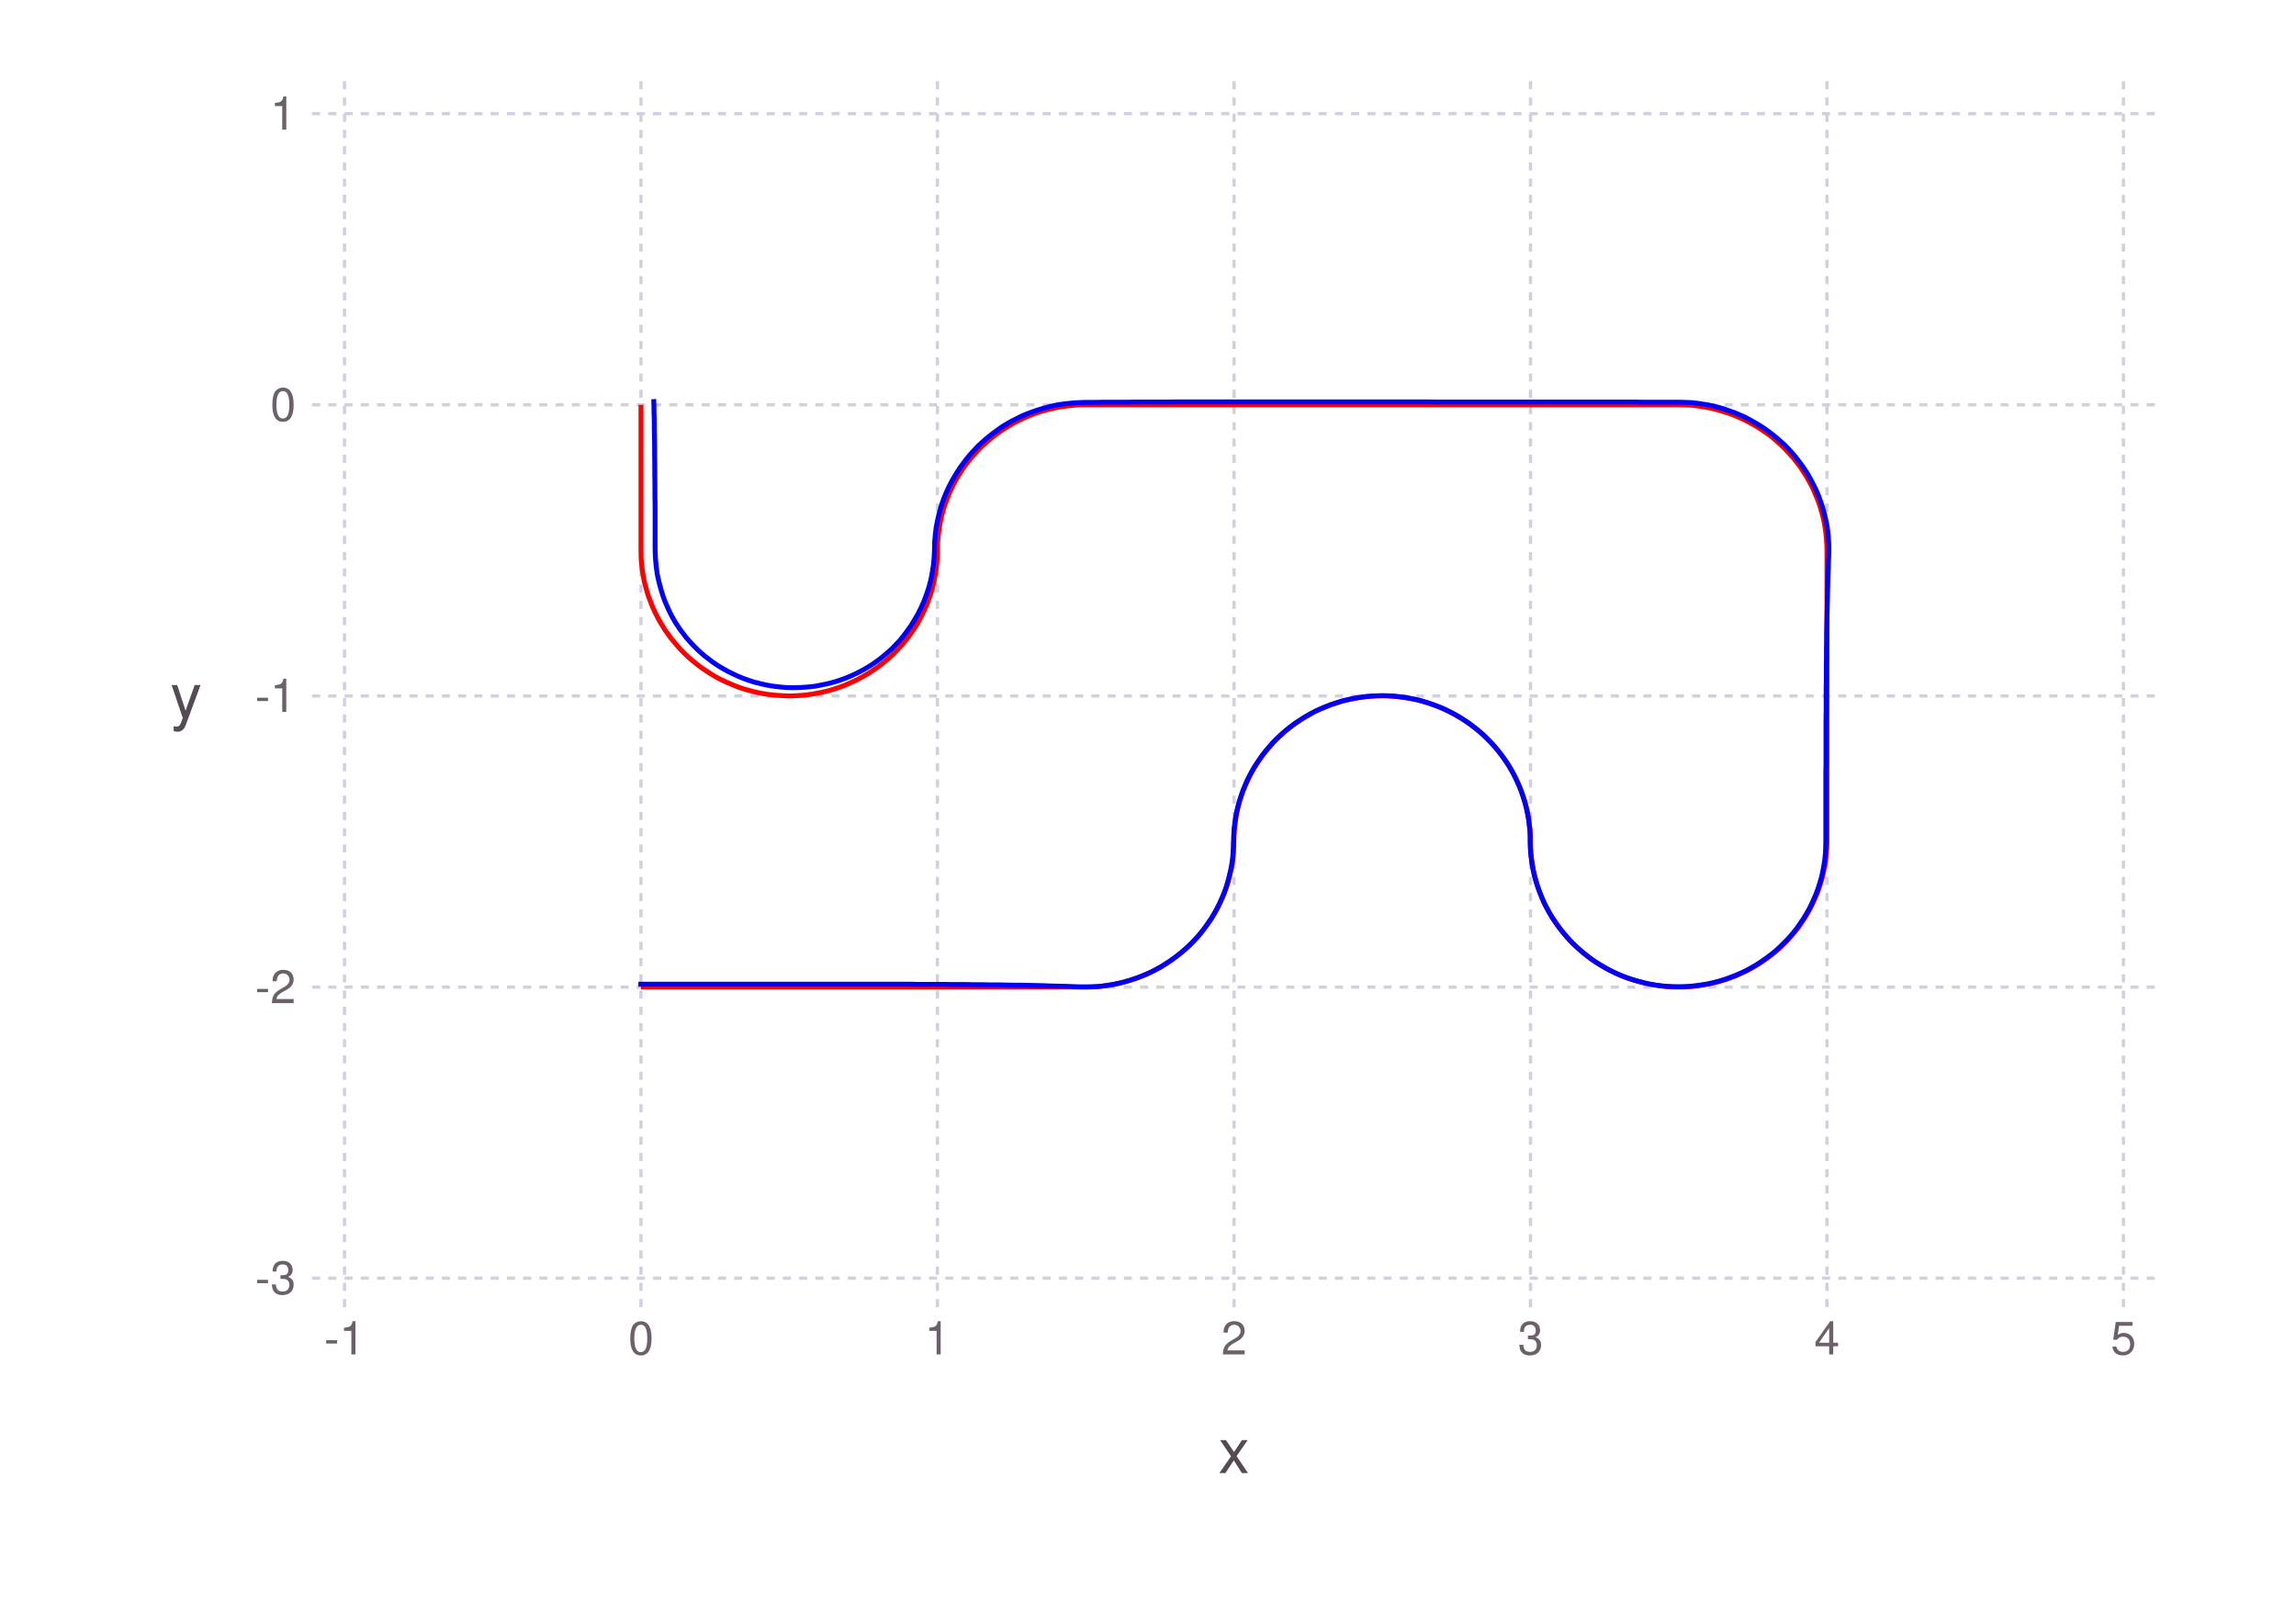
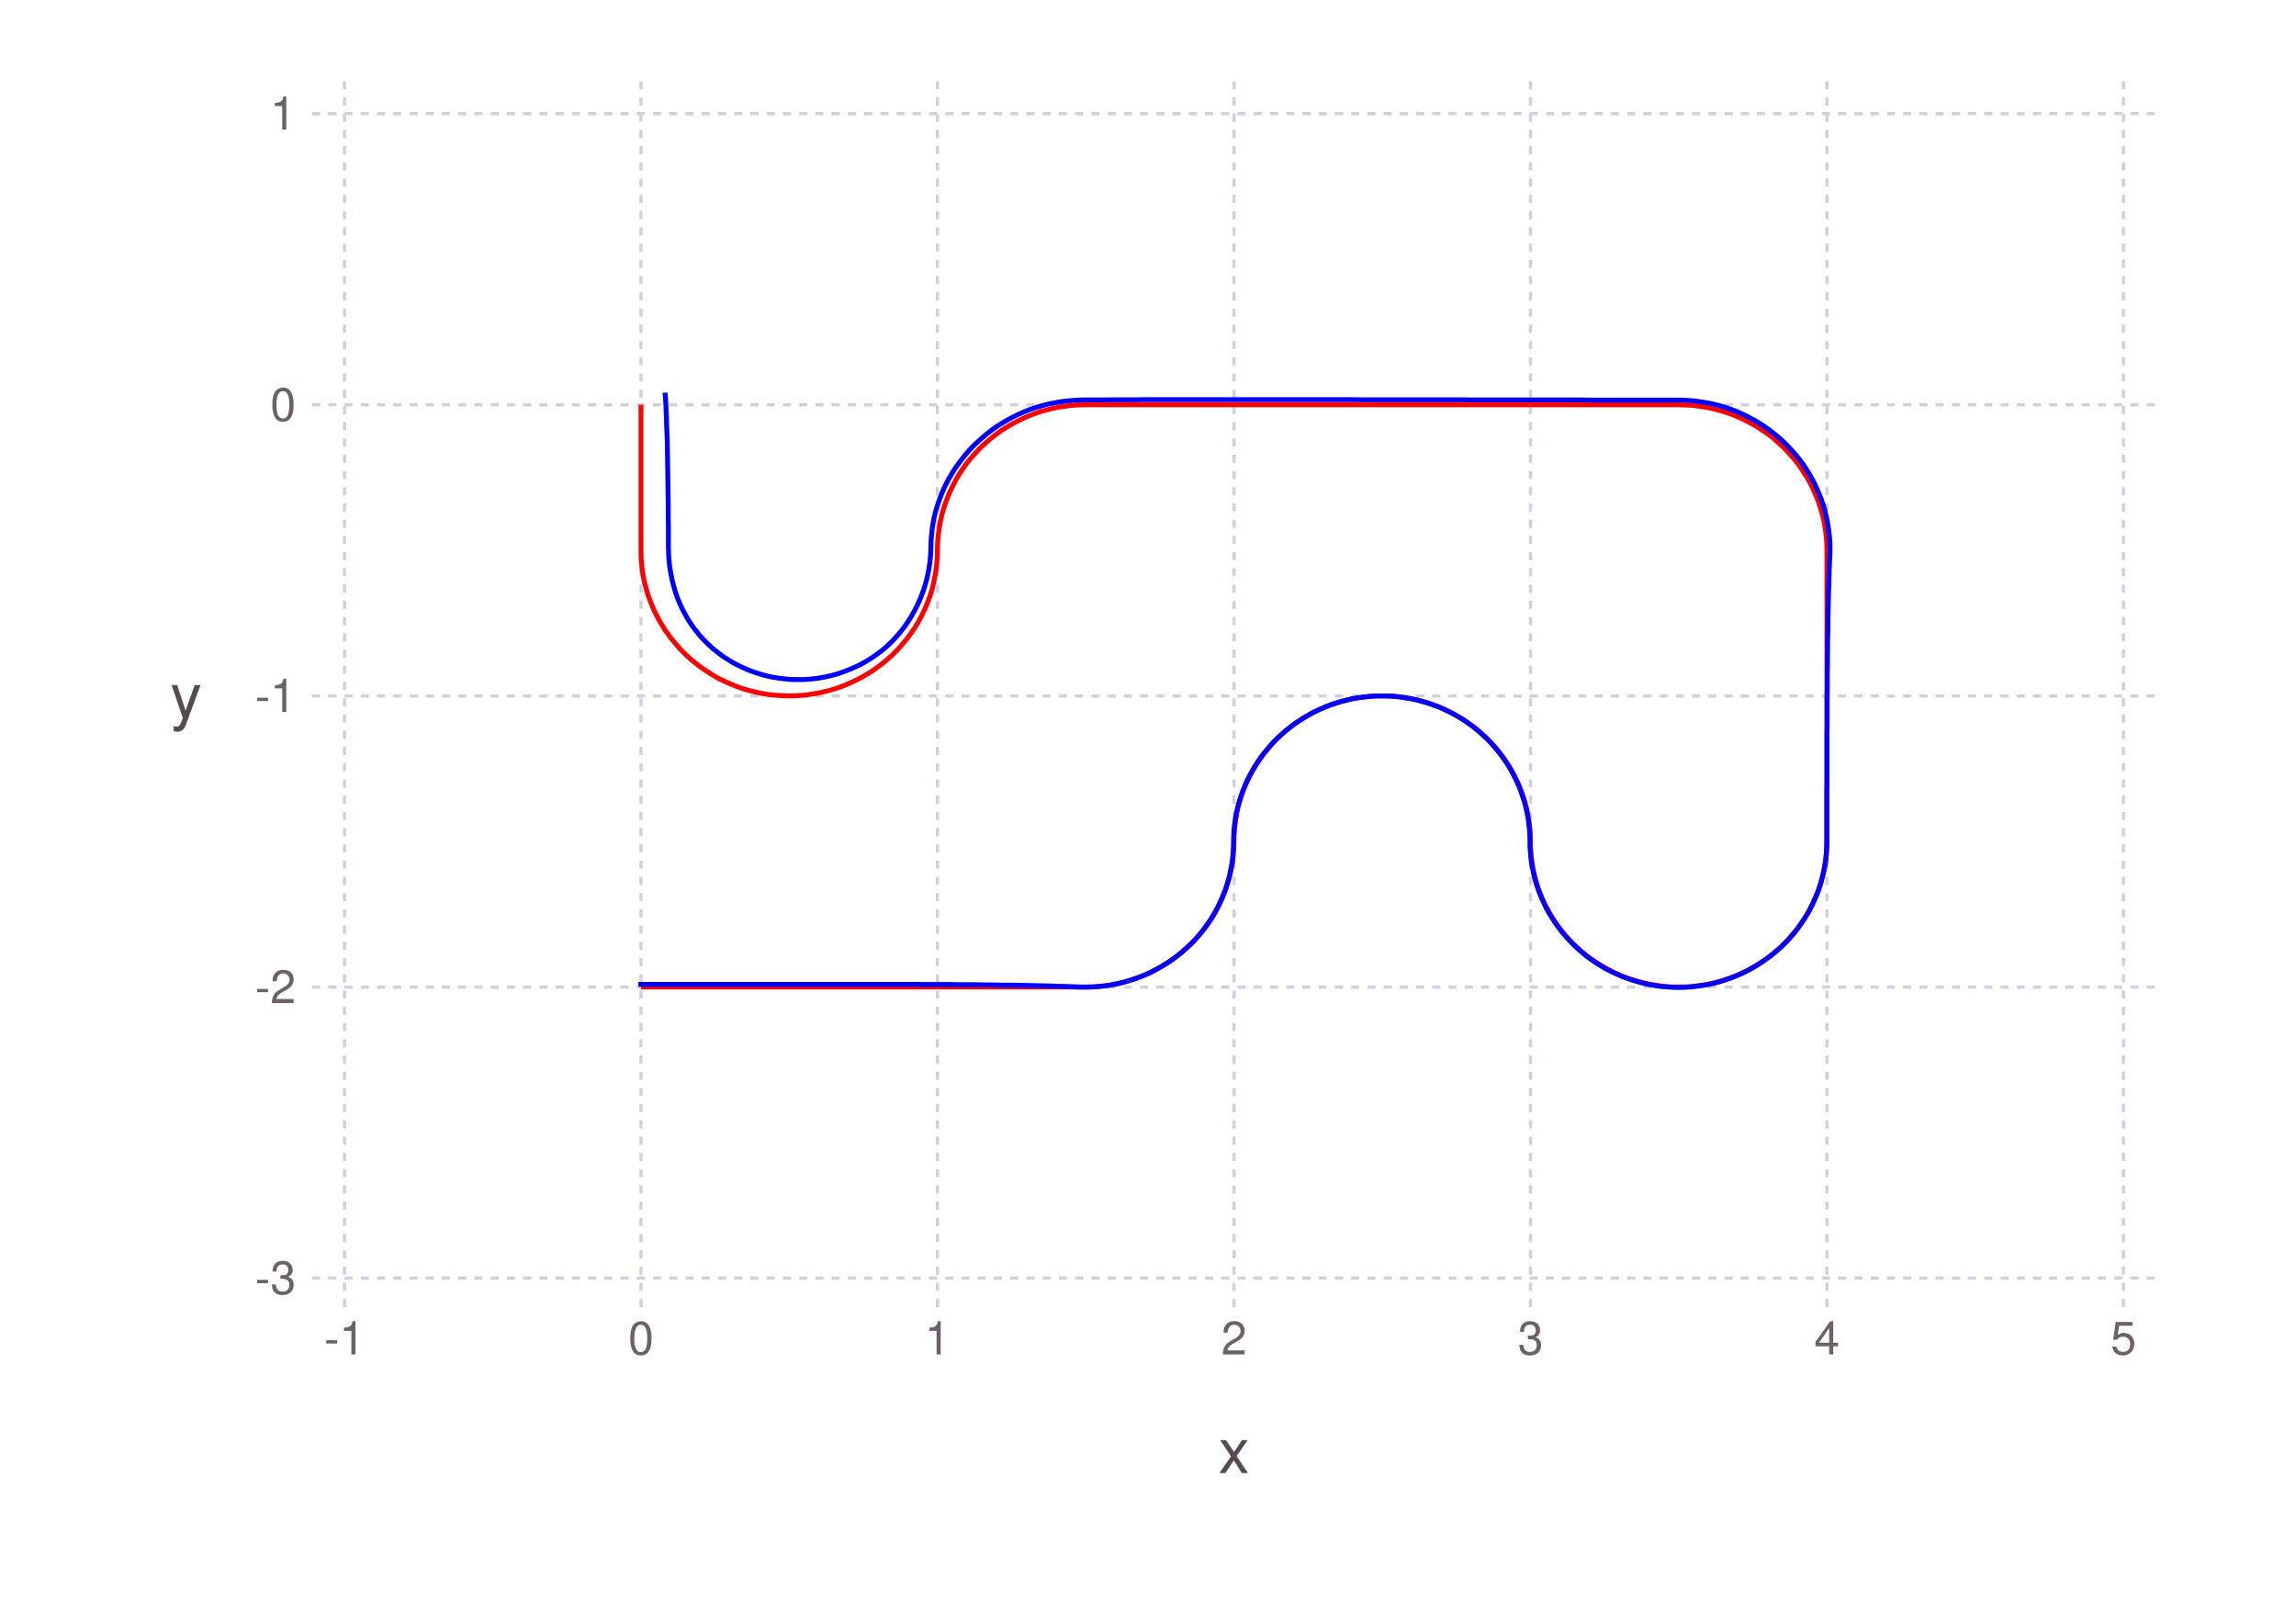
<svg xmlns="http://www.w3.org/2000/svg" version="1.2" width="141.42mm" height="100mm" viewBox="0 0 141.42 100" stroke="none" fill="#000000" stroke-width="0.3" font-size="3.88">
  <defs>
    <marker id="arrow" markerWidth="15" markerHeight="7" refX="5" refY="3.5" orient="auto" markerUnits="strokeWidth">
      <path d="M0,0 L15,3.5 L0,7 z" stroke="context-stroke" fill="context-stroke" />
    </marker>
  </defs>
  <g class="plotroot xscalable yscalable" id="img-7f95fd35-1">
    <g font-size="3.88" font-family="'PT Sans','Helvetica Neue','Helvetica',sans-serif" fill="#564A55" stroke="#000000" stroke-opacity="0.000" id="img-7f95fd35-2">
      <g transform="translate(76.01,88.39)">
        <g class="primitive">
          <text text-anchor="middle" dy="0.6em">x</text>
        </g>
      </g>
    </g>
    <g class="guide xlabels" font-size="2.82" font-family="'PT Sans Caption','Helvetica Neue','Helvetica',sans-serif" fill="#6C606B" id="img-7f95fd35-3">
      <g transform="translate(21.22,81.72)">
        <g class="primitive">
          <text text-anchor="middle" dy="0.6em">-1</text>
        </g>
      </g>
      <g transform="translate(39.48,81.72)">
        <g class="primitive">
          <text text-anchor="middle" dy="0.6em">0</text>
        </g>
      </g>
      <g transform="translate(57.74,81.72)">
        <g class="primitive">
          <text text-anchor="middle" dy="0.6em">1</text>
        </g>
      </g>
      <g transform="translate(76.01,81.72)">
        <g class="primitive">
          <text text-anchor="middle" dy="0.6em">2</text>
        </g>
      </g>
      <g transform="translate(94.27,81.72)">
        <g class="primitive">
          <text text-anchor="middle" dy="0.6em">3</text>
        </g>
      </g>
      <g transform="translate(112.53,81.72)">
        <g class="primitive">
          <text text-anchor="middle" dy="0.6em">4</text>
        </g>
      </g>
      <g transform="translate(130.79,81.72)">
        <g class="primitive">
          <text text-anchor="middle" dy="0.6em">5</text>
        </g>
      </g>
    </g>
    <g clip-path="url(#img-7f95fd35-4)">
      <g id="img-7f95fd35-5">
        <g pointer-events="visible" fill="#000000" fill-opacity="0.000" stroke="#000000" stroke-opacity="0.000" class="guide background" id="img-7f95fd35-6">
          <g transform="translate(76.01,42.86)" id="img-7f95fd35-7">
            <path d="M-56.79,-37.86 L 56.79 -37.86 56.79 37.86 -56.79 37.86 z" class="primitive" />
          </g>
        </g>
        <g class="guide ygridlines xfixed" stroke-dasharray="0.5,0.5" stroke-width="0.2" stroke="#D0D0E0" id="img-7f95fd35-8">
          <g transform="translate(76.01,78.71)" id="img-7f95fd35-9">
            <path fill="none" d="M-56.79,0 L 56.79 0" class="primitive" />
          </g>
          <g transform="translate(76.01,60.79)" id="img-7f95fd35-10">
            <path fill="none" d="M-56.79,0 L 56.79 0" class="primitive" />
          </g>
          <g transform="translate(76.01,42.86)" id="img-7f95fd35-11">
            <path fill="none" d="M-56.79,0 L 56.79 0" class="primitive" />
          </g>
          <g transform="translate(76.01,24.93)" id="img-7f95fd35-12">
            <path fill="none" d="M-56.79,0 L 56.79 0" class="primitive" />
          </g>
          <g transform="translate(76.01,7)" id="img-7f95fd35-13">
            <path fill="none" d="M-56.79,0 L 56.79 0" class="primitive" />
          </g>
        </g>
        <g class="guide xgridlines yfixed" stroke-dasharray="0.5,0.5" stroke-width="0.2" stroke="#D0D0E0" id="img-7f95fd35-14">
          <g transform="translate(21.22,42.86)" id="img-7f95fd35-15">
            <path fill="none" d="M0,-37.86 L 0 37.86" class="primitive" />
          </g>
          <g transform="translate(39.48,42.86)" id="img-7f95fd35-16">
            <path fill="none" d="M0,-37.86 L 0 37.86" class="primitive" />
          </g>
          <g transform="translate(57.74,42.86)" id="img-7f95fd35-17">
            <path fill="none" d="M0,-37.86 L 0 37.86" class="primitive" />
          </g>
          <g transform="translate(76.01,42.86)" id="img-7f95fd35-18">
            <path fill="none" d="M0,-37.86 L 0 37.86" class="primitive" />
          </g>
          <g transform="translate(94.27,42.86)" id="img-7f95fd35-19">
            <path fill="none" d="M0,-37.86 L 0 37.86" class="primitive" />
          </g>
          <g transform="translate(112.53,42.86)" id="img-7f95fd35-20">
            <path fill="none" d="M0,-37.86 L 0 37.86" class="primitive" />
          </g>
          <g transform="translate(130.79,42.86)" id="img-7f95fd35-21">
            <path fill="none" d="M0,-37.86 L 0 37.86" class="primitive" />
          </g>
        </g>
        <g class="plotpanel" id="img-7f95fd35-22">
          <g stroke-width="0.3" fill="#000000" fill-opacity="0.000" class="geometry" id="img-7f95fd35-23">
            <g class="color_RGB{N0f8}(1.0,0.0,0.0)" stroke-dasharray="none" stroke="#FF0000" id="img-7f95fd35-24">
              <g transform="translate(76.79,40.52)" id="img-7f95fd35-25">
                <path fill="none" d="M-37.31,-15.59 L -37.31 -15.52 -37.31 -15.45 -37.31 -15.31 -37.31 -15.1 -37.31 -14.89 -37.31 -14.54 -37.31 -14.19 -37.31 -13.78 -37.31 -13.29 -37.31 -12.81 -37.31 -12.22 -37.31 -11.64 -37.31 -11.03 -37.31 -10.39 -37.31 -9.75 -37.31 -9.11 -37.31 -8.46 -37.31 -7.84 -37.31 -7.23 -37.31 -6.63 -37.3 -6.1 -37.25 -5.57 -37.18 -5.09 -37.09 -4.64 -36.97 -4.2 -36.86 -3.83 -36.72 -3.46 -36.59 -3.13 -36.45 -2.82 -36.29 -2.51 -36.15 -2.25 -35.99 -1.99 -35.84 -1.74 -35.68 -1.52 -35.52 -1.29 -35.35 -1.08 -35.18 -0.88 -35.01 -0.68 -34.83 -0.48 -34.64 -0.29 -34.44 -0.1 -34.23 0.09 -34.01 0.27 -33.77 0.46 -33.54 0.63 -33.27 0.81 -33.01 0.98 -32.73 1.15 -32.43 1.31 -32.12 1.46 -31.79 1.6 -31.46 1.74 -31.1 1.87 -30.73 1.98 -30.35 2.08 -29.94 2.17 -29.52 2.24 -29.09 2.29 -28.63 2.32 -28.18 2.34 -27.7 2.32 -27.22 2.29 -26.73 2.22 -26.25 2.13 -25.77 2.02 -25.31 1.88 -24.85 1.72 -24.43 1.54 -24.02 1.35 -23.63 1.14 -23.3 0.95 -22.98 0.74 -22.7 0.54 -22.45 0.35 -22.22 0.16 -22.07 0.03 -21.92 -0.1 -21.82 -0.19 -21.77 -0.24 -21.72 -0.29 -21.72 -0.29 -21.72 -0.29 -21.72 -0.29 -21.72 -0.29 -21.72 -0.29 -21.72 -0.29 -21.72 -0.29 -21.72 -0.29 -21.72 -0.29 -21.72 -0.29 -21.72 -0.29 -21.72 -0.29 -21.72 -0.29 -21.72 -0.29 -21.72 -0.29 -21.72 -0.29 -21.72 -0.29 -21.72 -0.29 -21.72 -0.29 -21.72 -0.29 -21.72 -0.29 -21.72 -0.29 -21.72 -0.29 -21.72 -0.29 -21.72 -0.29 -21.72 -0.29 -21.72 -0.29 -21.72 -0.29 -21.72 -0.29 -21.72 -0.29 -21.72 -0.29 -21.72 -0.29 -21.72 -0.29 -21.72 -0.29 -21.72 -0.29 -21.72 -0.29 -21.72 -0.29 -21.72 -0.29 -21.72 -0.29 -21.72 -0.29 -21.67 -0.34 -21.63 -0.39 -21.53 -0.48 -21.4 -0.63 -21.26 -0.78 -21.07 -1.01 -20.88 -1.24 -20.68 -1.52 -20.46 -1.84 -20.26 -2.16 -20.05 -2.55 -19.86 -2.94 -19.68 -3.36 -19.51 -3.81 -19.37 -4.26 -19.26 -4.73 -19.17 -5.21 -19.1 -5.68 -19.06 -6.16 -19.05 -6.63 -19.04 -7.07 -19 -7.52 -18.95 -7.94 -18.88 -8.35 -18.79 -8.76 -18.69 -9.13 -18.57 -9.49 -18.44 -9.84 -18.31 -10.17 -18.15 -10.5 -18 -10.8 -17.84 -11.09 -17.67 -11.37 -17.5 -11.63 -17.32 -11.89 -17.14 -12.12 -16.95 -12.35 -16.76 -12.56 -16.57 -12.77 -16.38 -12.97 -16.18 -13.15 -15.98 -13.33 -15.78 -13.5 -15.57 -13.67 -15.36 -13.83 -15.13 -13.99 -14.89 -14.15 -14.64 -14.3 -14.38 -14.45 -14.11 -14.59 -13.8 -14.74 -13.49 -14.88 -13.14 -15.02 -12.77 -15.15 -12.39 -15.26 -11.94 -15.37 -11.49 -15.46 -10.99 -15.53 -10.46 -15.58 -9.92 -15.59 -9.3 -15.59 -8.69 -15.59 -8.05 -15.59 -7.4 -15.59 -6.74 -15.59 -6.09 -15.59 -5.44 -15.59 -4.81 -15.59 -4.22 -15.59 -3.62 -15.59 -3.13 -15.59 -2.64 -15.59 -2.21 -15.59 -1.86 -15.59 -1.5 -15.59 -1.29 -15.59 -1.07 -15.59 -0.93 -15.59 -0.86 -15.59 -0.79 -15.59 -0.79 -15.59 -0.79 -15.59 -0.79 -15.59 -0.79 -15.59 -0.79 -15.59 -0.79 -15.59 -0.79 -15.59 -0.79 -15.59 -0.79 -15.59 -0.79 -15.59 -0.79 -15.59 -0.79 -15.59 -0.79 -15.59 -0.79 -15.59 -0.79 -15.59 -0.79 -15.59 -0.79 -15.59 -0.79 -15.59 -0.79 -15.59 -0.79 -15.59 -0.79 -15.59 -0.79 -15.59 -0.79 -15.59 -0.79 -15.59 -0.79 -15.59 -0.79 -15.59 -0.79 -15.59 -0.79 -15.59 -0.79 -15.59 -0.79 -15.59 -0.79 -15.59 -0.79 -15.59 -0.79 -15.59 -0.79 -15.59 -0.79 -15.59 -0.79 -15.59 -0.79 -15.59 -0.79 -15.59 -0.79 -15.59 -0.79 -15.59 -0.79 -15.59 -0.79 -15.59 -0.79 -15.59 -0.79 -15.59 -0.79 -15.59 -0.79 -15.59 -0.79 -15.59 -0.79 -15.59 -0.79 -15.59 -0.79 -15.59 -0.79 -15.59 -0.79 -15.59 -0.79 -15.59 -0.79 -15.59 -0.79 -15.59 -0.79 -15.59 -0.79 -15.59 -0.79 -15.59 -0.79 -15.59 -0.79 -15.59 -0.79 -15.59 -0.79 -15.59 -0.79 -15.59 -0.79 -15.59 -0.79 -15.59 -0.79 -15.59 -0.79 -15.59 -0.79 -15.59 -0.79 -15.59 -0.79 -15.59 -0.79 -15.59 -0.79 -15.59 -0.79 -15.59 -0.79 -15.59 -0.79 -15.59 -0.79 -15.59 -0.79 -15.59 -0.79 -15.59 -0.79 -15.59 -0.79 -15.59 -0.72 -15.59 -0.65 -15.59 -0.5 -15.59 -0.29 -15.59 -0.07 -15.59 0.28 -15.59 0.64 -15.59 1.06 -15.59 1.55 -15.59 2.04 -15.59 2.62 -15.59 3.21 -15.59 3.83 -15.59 4.47 -15.59 5.12 -15.59 5.77 -15.59 6.43 -15.59 7.08 -15.59 7.71 -15.59 8.34 -15.59 8.92 -15.59 9.5 -15.59 10.04 -15.59 10.56 -15.59 11.08 -15.59 11.55 -15.59 12.03 -15.59 12.48 -15.59 12.92 -15.59 13.36 -15.59 13.78 -15.59 14.19 -15.59 14.6 -15.59 15.01 -15.59 15.42 -15.59 15.82 -15.59 16.23 -15.59 16.64 -15.59 17.06 -15.59 17.47 -15.59 17.91 -15.59 18.35 -15.59 18.79 -15.59 19.25 -15.59 19.7 -15.59 20.17 -15.59 20.64 -15.59 21.11 -15.59 21.58 -15.59 22.05 -15.59 22.52 -15.59 22.99 -15.59 23.46 -15.59 23.93 -15.59 24.39 -15.59 24.84 -15.59 25.3 -15.59 25.74 -15.59 26.17 -15.59 26.61 -15.59 27.02 -15.58 27.43 -15.56 27.82 -15.51 28.21 -15.45 28.59 -15.38 28.95 -15.29 29.31 -15.19 29.65 -15.08 29.98 -14.96 30.31 -14.82 30.62 -14.68 30.93 -14.52 31.23 -14.36 31.51 -14.19 31.79 -14 32.06 -13.82 32.33 -13.62 32.58 -13.41 32.82 -13.19 33.06 -12.97 33.29 -12.73 33.51 -12.49 33.73 -12.24 33.93 -11.98 34.13 -11.71 34.31 -11.43 34.49 -11.15 34.66 -10.85 34.82 -10.55 34.96 -10.24 35.1 -9.91 35.23 -9.58 35.34 -9.24 35.44 -8.89 35.53 -8.54 35.6 -8.17 35.66 -7.8 35.7 -7.41 35.73 -7.02 35.74 -6.63 35.74 -6.22 35.74 -5.81 35.74 -5.39 35.74 -4.97 35.74 -4.54 35.74 -4.11 35.74 -3.67 35.74 -3.22 35.74 -2.78 35.74 -2.33 35.74 -1.87 35.74 -1.41 35.74 -0.95 35.74 -0.48 35.74 -0.02 35.74 0.45 35.74 0.92 35.74 1.39 35.74 1.86 35.74 2.34 35.74 2.81 35.74 3.28 35.74 3.75 35.74 4.22 35.74 4.69 35.74 5.16 35.74 5.63 35.74 6.09 35.74 6.55 35.74 7.01 35.74 7.46 35.74 7.91 35.74 8.35 35.74 8.79 35.74 9.23 35.74 9.65 35.74 10.07 35.74 10.49 35.74 10.89 35.74 11.3 35.73 11.69 35.7 12.07 35.66 12.45 35.6 12.82 35.53 13.18 35.45 13.53 35.35 13.88 35.24 14.21 35.12 14.54 34.98 14.86 34.84 15.17 34.68 15.48 34.52 15.77 34.34 16.06 34.15 16.34 33.96 16.62 33.75 16.88 33.53 17.14 33.3 17.4 33.06 17.64 32.81 17.88 32.55 18.1 32.28 18.32 32 18.53 31.71 18.73 31.41 18.92 31.1 19.1 30.79 19.27 30.46 19.42 30.14 19.57 29.8 19.7 29.46 19.82 29.11 19.92 28.76 20.01 28.41 20.09 28.05 20.15 27.69 20.2 27.33 20.24 26.97 20.26 26.61 20.26 26.24 20.26 25.88 20.24 25.52 20.2 25.17 20.15 24.81 20.09 24.46 20.01 24.12 19.92 23.77 19.82 23.43 19.71 23.1 19.58 22.77 19.44 22.45 19.28 22.14 19.12 21.83 18.94 21.53 18.75 21.23 18.55 20.95 18.34 20.67 18.12 20.41 17.88 20.15 17.64 19.9 17.39 19.66 17.12 19.44 16.85 19.22 16.57 19.01 16.28 18.82 15.99 18.64 15.68 18.47 15.37 18.31 15.06 18.17 14.73 18.04 14.41 17.92 14.07 17.82 13.74 17.73 13.39 17.65 13.05 17.59 12.7 17.54 12.35 17.5 12 17.48 11.65 17.47 11.3 17.47 10.95 17.45 10.6 17.41 10.25 17.36 9.9 17.3 9.55 17.22 9.21 17.13 8.87 17.03 8.53 16.91 8.2 16.78 7.87 16.64 7.55 16.48 7.23 16.31 6.92 16.13 6.62 15.93 6.32 15.73 6.03 15.51 5.75 15.29 5.48 15.05 5.22 14.8 4.96 14.54 4.72 14.27 4.48 14 4.26 13.71 4.05 13.42 3.85 13.11 3.66 12.81 3.48 12.49 3.31 12.17 3.16 11.84 3.02 11.5 2.89 11.17 2.77 10.82 2.67 10.48 2.58 10.13 2.51 9.77 2.45 9.42 2.4 9.06 2.36 8.7 2.34 8.34 2.34 7.98 2.34 7.63 2.36 7.27 2.4 6.91 2.45 6.56 2.51 6.21 2.58 5.86 2.67 5.52 2.78 5.18 2.89 4.85 3.02 4.52 3.16 4.19 3.31 3.88 3.48 3.57 3.66 3.27 3.85 2.97 4.05 2.69 4.26 2.41 4.48 2.14 4.72 1.89 4.96 1.64 5.21 1.4 5.48 1.18 5.75 0.96 6.03 0.76 6.31 0.56 6.61 0.38 6.91 0.21 7.22 0.06 7.54 -0.09 7.86 -0.22 8.18 -0.34 8.52 -0.44 8.85 -0.53 9.19 -0.61 9.54 -0.67 9.89 -0.72 10.24 -0.76 10.59 -0.78 10.94 -0.79 11.3 -0.8 11.66 -0.82 12.01 -0.85 12.37 -0.9 12.72 -0.97 13.08 -1.05 13.42 -1.14 13.77 -1.25 14.11 -1.37 14.45 -1.5 14.78 -1.65 15.1 -1.81 15.42 -1.98 15.73 -2.16 16.03 -2.35 16.32 -2.56 16.6 -2.77 16.88 -2.99 17.14 -3.22 17.39 -3.46 17.64 -3.71 17.87 -3.96 18.09 -4.22 18.3 -4.49 18.51 -4.76 18.7 -5.04 18.88 -5.33 19.05 -5.63 19.21 -5.94 19.37 -6.25 19.51 -6.57 19.64 -6.9 19.76 -7.25 19.87 -7.6 19.97 -7.96 20.05 -8.33 20.13 -8.71 20.19 -9.11 20.23 -9.51 20.26 -9.92 20.26 -10.35 20.26 -10.78 20.26 -11.22 20.26 -11.67 20.26 -12.12 20.26 -12.59 20.26 -13.05 20.26 -13.52 20.26 -13.99 20.26 -14.46 20.26 -14.94 20.26 -15.41 20.26 -15.88 20.26 -16.35 20.26 -16.81 20.26 -17.27 20.26 -17.73 20.26 -18.17 20.26 -18.61 20.26 -19.05 20.26 -19.47 20.26 -19.89 20.26 -20.3 20.26 -20.71 20.26 -21.11 20.26 -21.52 20.26 -21.92 20.26 -22.33 20.26 -22.75 20.26 -23.17 20.26 -23.6 20.26 -24.04 20.26 -24.5 20.26 -24.97 20.26 -25.44 20.26 -25.96 20.26 -26.48 20.26 -27.03 20.26 -27.6 20.26 -28.18 20.26 -28.81 20.26 -29.44 20.26 -30.09 20.26 -30.75 20.26 -31.41 20.26 -32.05 20.26 -32.7 20.26 -33.31 20.26 -33.9 20.26 -34.49 20.26 -34.97 20.26 -35.46 20.26 -35.89 20.26 -36.24 20.26 -36.6 20.26 -36.81 20.26 -37.03 20.26 -37.17 20.26 -37.24 20.26 -37.31 20.26" class="primitive" />
              </g>
            </g>
          </g>
          <g stroke-width="0.3" fill="#000000" fill-opacity="0.000" class="geometry" id="img-7f95fd35-26">
            <g class="color_RGB{N0f8}(0.0,0.0,1.0)" stroke-dasharray="none" stroke="#0000FF" id="img-7f95fd35-27">
-               <g transform="translate(76.86,40.38)" id="img-7f95fd35-28">
-                 <path fill="none" d="M-36.6,-15.8 L -36.6 -15.8 -36.59 -15.7 -36.59 -15.55 -36.58 -15.35 -36.58 -15.09 -36.57 -14.78 -36.56 -14.41 -36.56 -13.98 -36.55 -13.5 -36.54 -12.97 -36.54 -12.4 -36.53 -11.79 -36.53 -11.15 -36.52 -10.5 -36.52 -9.83 -36.51 -9.16 -36.51 -8.49 -36.51 -7.84 -36.51 -7.2 -36.51 -6.59 -36.49 -6.01 -36.44 -5.48 -36.37 -4.98 -36.27 -4.53 -36.16 -4.12 -36.04 -3.73 -35.92 -3.39 -35.78 -3.06 -35.65 -2.77 -35.51 -2.49 -35.37 -2.24 -35.23 -2 -35.08 -1.78 -34.94 -1.57 -34.79 -1.38 -34.65 -1.19 -34.49 -1 -34.34 -0.83 -34.17 -0.65 -34 -0.48 -33.83 -0.31 -33.64 -0.14 -33.44 0.03 -33.23 0.19 -33.01 0.36 -32.78 0.52 -32.53 0.68 -32.27 0.83 -32 0.98 -31.71 1.12 -31.42 1.26 -31.1 1.39 -30.77 1.51 -30.43 1.62 -30.07 1.71 -29.69 1.8 -29.3 1.87 -28.89 1.92 -28.47 1.96 -28.03 1.97 -27.58 1.96 -27.12 1.93 -26.66 1.88 -26.19 1.79 -25.73 1.69 -25.28 1.56 -24.85 1.41 -24.43 1.24 -24.03 1.05 -23.67 0.86 -23.33 0.66 -23.02 0.46 -22.74 0.26 -22.5 0.07 -22.3 -0.1 -22.12 -0.25 -21.99 -0.37 -21.89 -0.46 -21.83 -0.52 -21.82 -0.54 -21.82 -0.54 -21.82 -0.54 -21.82 -0.54 -21.82 -0.54 -21.82 -0.54 -21.82 -0.54 -21.82 -0.54 -21.82 -0.54 -21.82 -0.54 -21.82 -0.54 -21.82 -0.54 -21.82 -0.54 -21.82 -0.54 -21.82 -0.54 -21.82 -0.54 -21.82 -0.54 -21.82 -0.54 -21.82 -0.54 -21.82 -0.54 -21.82 -0.54 -21.82 -0.54 -21.82 -0.54 -21.82 -0.54 -21.82 -0.54 -21.82 -0.54 -21.82 -0.54 -21.82 -0.54 -21.82 -0.54 -21.82 -0.54 -21.82 -0.54 -21.82 -0.54 -21.82 -0.54 -21.82 -0.54 -21.82 -0.54 -21.82 -0.54 -21.82 -0.54 -21.82 -0.54 -21.82 -0.54 -21.82 -0.54 -21.82 -0.54 -21.82 -0.54 -21.79 -0.57 -21.72 -0.64 -21.62 -0.75 -21.48 -0.89 -21.32 -1.08 -21.14 -1.31 -20.95 -1.57 -20.74 -1.86 -20.54 -2.19 -20.33 -2.55 -20.14 -2.93 -19.95 -3.35 -19.79 -3.78 -19.64 -4.23 -19.52 -4.7 -19.43 -5.17 -19.36 -5.64 -19.32 -6.11 -19.3 -6.57 -19.29 -7.03 -19.25 -7.47 -19.2 -7.89 -19.12 -8.3 -19.03 -8.7 -18.93 -9.08 -18.81 -9.45 -18.68 -9.8 -18.54 -10.13 -18.39 -10.45 -18.23 -10.76 -18.06 -11.05 -17.89 -11.33 -17.71 -11.6 -17.53 -11.85 -17.35 -12.09 -17.16 -12.32 -16.97 -12.54 -16.77 -12.75 -16.58 -12.95 -16.38 -13.13 -16.18 -13.31 -15.97 -13.48 -15.76 -13.65 -15.54 -13.81 -15.32 -13.97 -15.09 -14.13 -14.84 -14.28 -14.58 -14.43 -14.3 -14.57 -14.01 -14.72 -13.69 -14.86 -13.35 -14.99 -12.98 -15.12 -12.59 -15.24 -12.17 -15.35 -11.71 -15.45 -11.22 -15.52 -10.7 -15.57 -10.13 -15.6 -9.54 -15.6 -8.91 -15.61 -8.26 -15.61 -7.59 -15.61 -6.92 -15.62 -6.24 -15.62 -5.58 -15.62 -4.93 -15.62 -4.31 -15.63 -3.72 -15.63 -3.16 -15.63 -2.66 -15.63 -2.21 -15.63 -1.81 -15.63 -1.48 -15.63 -1.21 -15.63 -0.99 -15.63 -0.83 -15.63 -0.74 -15.63 -0.7 -15.63 -0.7 -15.63 -0.7 -15.63 -0.7 -15.63 -0.7 -15.63 -0.7 -15.63 -0.7 -15.63 -0.7 -15.63 -0.7 -15.63 -0.7 -15.63 -0.7 -15.63 -0.7 -15.63 -0.7 -15.63 -0.7 -15.63 -0.7 -15.63 -0.7 -15.63 -0.7 -15.63 -0.7 -15.63 -0.7 -15.63 -0.7 -15.63 -0.7 -15.63 -0.7 -15.63 -0.7 -15.63 -0.7 -15.63 -0.7 -15.63 -0.7 -15.63 -0.7 -15.63 -0.7 -15.63 -0.7 -15.63 -0.7 -15.63 -0.7 -15.63 -0.7 -15.63 -0.7 -15.63 -0.7 -15.63 -0.7 -15.63 -0.7 -15.63 -0.7 -15.63 -0.7 -15.63 -0.7 -15.63 -0.7 -15.63 -0.7 -15.63 -0.7 -15.63 -0.7 -15.63 -0.7 -15.63 -0.7 -15.63 -0.7 -15.63 -0.7 -15.63 -0.7 -15.63 -0.7 -15.63 -0.7 -15.63 -0.7 -15.63 -0.7 -15.63 -0.7 -15.63 -0.7 -15.63 -0.7 -15.63 -0.7 -15.63 -0.7 -15.63 -0.7 -15.63 -0.7 -15.63 -0.7 -15.63 -0.7 -15.63 -0.7 -15.63 -0.7 -15.63 -0.7 -15.63 -0.7 -15.63 -0.7 -15.63 -0.7 -15.63 -0.7 -15.63 -0.7 -15.63 -0.7 -15.63 -0.7 -15.63 -0.7 -15.63 -0.7 -15.63 -0.7 -15.63 -0.7 -15.63 -0.7 -15.63 -0.7 -15.63 -0.7 -15.63 -0.7 -15.63 -0.7 -15.63 -0.7 -15.63 -0.7 -15.63 -0.65 -15.63 -0.54 -15.63 -0.37 -15.63 -0.14 -15.63 0.14 -15.63 0.49 -15.63 0.9 -15.63 1.36 -15.63 1.88 -15.63 2.43 -15.63 3.03 -15.63 3.65 -15.63 4.29 -15.63 4.95 -15.63 5.63 -15.63 6.29 -15.63 6.96 -15.63 7.61 -15.63 8.24 -15.63 8.85 -15.63 9.44 -15.63 9.99 -15.63 10.53 -15.63 11.04 -15.63 11.53 -15.62 12 -15.62 12.46 -15.62 12.9 -15.62 13.34 -15.62 13.76 -15.62 14.17 -15.62 14.58 -15.62 14.98 -15.62 15.38 -15.62 15.78 -15.62 16.18 -15.62 16.59 -15.62 17 -15.62 17.42 -15.62 17.85 -15.62 18.28 -15.62 18.73 -15.62 19.18 -15.62 19.63 -15.62 20.1 -15.62 20.56 -15.62 21.03 -15.62 21.51 -15.62 21.98 -15.62 22.45 -15.62 22.93 -15.62 23.4 -15.62 23.87 -15.62 24.33 -15.61 24.79 -15.61 25.24 -15.61 25.69 -15.61 26.13 -15.61 26.56 -15.61 26.98 -15.6 27.39 -15.58 27.79 -15.53 28.18 -15.47 28.56 -15.4 28.93 -15.31 29.28 -15.21 29.63 -15.09 29.97 -14.97 30.3 -14.83 30.62 -14.69 30.92 -14.53 31.22 -14.36 31.51 -14.19 31.79 -14.01 32.07 -13.81 32.33 -13.61 32.59 -13.4 32.84 -13.18 33.08 -12.96 33.31 -12.72 33.53 -12.48 33.75 -12.22 33.95 -11.96 34.15 -11.69 34.34 -11.41 34.52 -11.12 34.69 -10.82 34.85 -10.51 35 -10.2 35.14 -9.87 35.26 -9.54 35.38 -9.2 35.48 -8.85 35.57 -8.49 35.65 -8.12 35.71 -7.74 35.75 -7.35 35.78 -6.96 35.79 -6.56 35.78 -6.15 35.76 -5.74 35.75 -5.32 35.73 -4.89 35.72 -4.46 35.71 -4.02 35.7 -3.58 35.69 -3.13 35.68 -2.68 35.67 -2.23 35.66 -1.77 35.65 -1.31 35.65 -0.85 35.64 -0.38 35.64 0.09 35.63 0.56 35.63 1.03 35.63 1.5 35.62 1.98 35.62 2.45 35.62 2.93 35.62 3.4 35.61 3.88 35.61 4.35 35.61 4.82 35.61 5.29 35.61 5.76 35.61 6.22 35.61 6.69 35.6 7.14 35.6 7.6 35.6 8.05 35.6 8.5 35.6 8.94 35.6 9.37 35.6 9.8 35.6 10.23 35.6 10.64 35.6 11.05 35.6 11.45 35.59 11.85 35.57 12.24 35.53 12.61 35.47 12.98 35.4 13.34 35.32 13.69 35.22 14.03 35.11 14.37 34.99 14.69 34.85 15.01 34.71 15.32 34.56 15.62 34.39 15.92 34.22 16.2 34.03 16.48 33.84 16.75 33.63 17.02 33.42 17.27 33.19 17.52 32.95 17.76 32.7 18 32.45 18.23 32.18 18.44 31.9 18.65 31.61 18.85 31.32 19.04 31.01 19.22 30.7 19.39 30.38 19.54 30.05 19.68 29.72 19.81 29.38 19.93 29.03 20.04 28.68 20.13 28.33 20.21 27.97 20.27 27.62 20.32 27.26 20.36 26.89 20.38 26.53 20.39 26.17 20.38 25.81 20.36 25.45 20.33 25.1 20.28 24.74 20.22 24.39 20.14 24.05 20.05 23.71 19.95 23.37 19.84 23.03 19.71 22.71 19.57 22.39 19.42 22.07 19.25 21.76 19.07 21.46 18.89 21.17 18.69 20.88 18.47 20.61 18.25 20.34 18.02 20.08 17.78 19.83 17.52 19.6 17.26 19.37 16.99 19.15 16.71 18.95 16.42 18.75 16.13 18.57 15.83 18.4 15.52 18.24 15.2 18.1 14.88 17.97 14.55 17.85 14.22 17.74 13.88 17.65 13.54 17.57 13.19 17.51 12.85 17.46 12.5 17.42 12.15 17.4 11.79 17.39 11.44 17.39 11.09 17.37 10.74 17.33 10.39 17.29 10.04 17.22 9.69 17.15 9.35 17.06 9.01 16.95 8.67 16.84 8.34 16.71 8.01 16.56 7.69 16.41 7.37 16.24 7.06 16.06 6.75 15.87 6.46 15.66 6.17 15.45 5.89 15.22 5.62 14.98 5.35 14.73 5.1 14.48 4.85 14.21 4.62 13.93 4.4 13.65 4.18 13.35 3.98 13.05 3.79 12.74 3.61 12.43 3.45 12.11 3.29 11.78 3.15 11.44 3.02 11.11 2.91 10.76 2.8 10.42 2.71 10.07 2.64 9.71 2.57 9.36 2.53 9 2.49 8.64 2.47 8.28 2.46 7.92 2.47 7.57 2.49 7.21 2.52 6.85 2.57 6.5 2.63 6.15 2.71 5.8 2.79 5.45 2.9 5.12 3.01 4.78 3.14 4.45 3.28 4.13 3.43 3.81 3.6 3.5 3.78 3.2 3.97 2.9 4.17 2.62 4.38 2.34 4.6 2.07 4.84 1.81 5.08 1.56 5.33 1.33 5.59 1.1 5.86 0.88 6.14 0.68 6.43 0.48 6.73 0.3 7.03 0.13 7.34 -0.03 7.65 -0.17 7.98 -0.3 8.3 -0.42 8.64 -0.53 8.97 -0.62 9.31 -0.7 9.66 -0.76 10.01 -0.81 10.36 -0.85 10.71 -0.87 11.07 -0.88 11.43 -0.89 11.78 -0.91 12.14 -0.94 12.5 -0.99 12.85 -1.06 13.2 -1.14 13.55 -1.23 13.9 -1.33 14.24 -1.45 14.58 -1.59 14.91 -1.73 15.23 -1.89 15.55 -2.06 15.86 -2.24 16.16 -2.44 16.45 -2.64 16.74 -2.85 17.01 -3.07 17.28 -3.3 17.53 -3.54 17.77 -3.79 18.01 -4.04 18.23 -4.3 18.44 -4.57 18.64 -4.84 18.83 -5.12 19.01 -5.41 19.19 -5.7 19.35 -6 19.5 -6.32 19.64 -6.64 19.77 -6.97 19.89 -7.3 20 -7.65 20.1 -8.01 20.19 -8.38 20.26 -8.76 20.32 -9.15 20.37 -9.55 20.39 -9.96 20.4 -10.38 20.4 -10.81 20.38 -11.25 20.36 -11.7 20.35 -12.16 20.34 -12.62 20.32 -13.08 20.31 -13.55 20.3 -14.03 20.29 -14.5 20.29 -14.98 20.28 -15.45 20.27 -15.93 20.27 -16.4 20.26 -16.86 20.26 -17.33 20.25 -17.79 20.25 -18.24 20.25 -18.68 20.24 -19.12 20.24 -19.55 20.24 -19.96 20.24 -20.38 20.24 -20.78 20.23 -21.19 20.23 -21.59 20.23 -21.99 20.23 -22.4 20.23 -22.81 20.23 -23.23 20.23 -23.65 20.23 -24.09 20.23 -24.54 20.23 -25 20.23 -25.48 20.23 -25.98 20.23 -26.49 20.23 -27.03 20.23 -27.6 20.23 -28.19 20.23 -28.8 20.23 -29.43 20.23 -30.09 20.23 -30.75 20.23 -31.42 20.23 -32.09 20.23 -32.74 20.23 -33.37 20.23 -33.98 20.23 -34.56 20.23 -35.11 20.23 -35.6 20.23 -36.04 20.23 -36.43 20.23 -36.76 20.23 -37.04 20.23 -37.25 20.23 -37.41 20.23 -37.5 20.23 -37.54 20.23" class="primitive" />
+               <g transform="translate(76.9,40.28)" id="img-7f95fd35-28">
+                 <path fill="none" d="M-35.94,-16.1 L -35.94 -16.1 -35.93 -15.98 -35.91 -15.8 -35.9 -15.57 -35.88 -15.28 -35.87 -14.95 -35.85 -14.56 -35.84 -14.11 -35.82 -13.61 -35.8 -13.06 -35.79 -12.47 -35.78 -11.85 -35.77 -11.2 -35.76 -10.53 -35.75 -9.85 -35.74 -9.17 -35.74 -8.49 -35.73 -7.83 -35.73 -7.18 -35.73 -6.56 -35.71 -5.98 -35.66 -5.44 -35.58 -4.95 -35.49 -4.51 -35.38 -4.1 -35.27 -3.73 -35.15 -3.4 -35.02 -3.09 -34.89 -2.81 -34.76 -2.56 -34.63 -2.32 -34.5 -2.1 -34.37 -1.9 -34.24 -1.71 -34.11 -1.53 -33.97 -1.36 -33.84 -1.19 -33.7 -1.03 -33.55 -0.87 -33.39 -0.71 -33.23 -0.56 -33.06 -0.4 -32.88 -0.25 -32.68 -0.09 -32.48 0.06 -32.27 0.21 -32.04 0.35 -31.8 0.5 -31.55 0.64 -31.28 0.77 -31 0.9 -30.71 1.02 -30.4 1.13 -30.08 1.23 -29.74 1.33 -29.39 1.41 -29.02 1.47 -28.64 1.52 -28.24 1.56 -27.83 1.57 -27.4 1.57 -26.97 1.54 -26.53 1.49 -26.08 1.41 -25.65 1.31 -25.22 1.19 -24.81 1.04 -24.41 0.88 -24.04 0.71 -23.69 0.53 -23.37 0.34 -23.08 0.15 -22.83 -0.03 -22.6 -0.2 -22.41 -0.36 -22.25 -0.5 -22.13 -0.61 -22.05 -0.69 -22 -0.74 -21.99 -0.75 -21.99 -0.75 -21.99 -0.75 -21.99 -0.75 -21.99 -0.75 -21.99 -0.75 -21.99 -0.75 -21.99 -0.75 -21.99 -0.75 -21.99 -0.75 -21.99 -0.75 -21.99 -0.75 -21.99 -0.75 -21.99 -0.75 -21.99 -0.75 -21.99 -0.75 -21.99 -0.75 -21.99 -0.75 -21.99 -0.75 -21.99 -0.75 -21.99 -0.75 -21.99 -0.75 -21.99 -0.75 -21.99 -0.75 -21.99 -0.75 -21.99 -0.75 -21.99 -0.75 -21.99 -0.75 -21.99 -0.75 -21.99 -0.75 -21.99 -0.75 -21.99 -0.75 -21.99 -0.75 -21.99 -0.75 -21.99 -0.75 -21.99 -0.75 -21.99 -0.75 -21.99 -0.75 -21.99 -0.75 -21.99 -0.75 -21.99 -0.75 -21.99 -0.75 -21.97 -0.76 -21.92 -0.82 -21.82 -0.92 -21.69 -1.07 -21.54 -1.24 -21.36 -1.46 -21.17 -1.71 -20.97 -2 -20.77 -2.32 -20.57 -2.67 -20.38 -3.04 -20.2 -3.45 -20.04 -3.87 -19.9 -4.31 -19.78 -4.76 -19.69 -5.22 -19.62 -5.68 -19.58 -6.14 -19.56 -6.59 -19.55 -7.03 -19.51 -7.46 -19.46 -7.88 -19.39 -8.29 -19.3 -8.68 -19.19 -9.06 -19.07 -9.42 -18.94 -9.77 -18.8 -10.11 -18.65 -10.43 -18.49 -10.74 -18.32 -11.03 -18.15 -11.31 -17.97 -11.58 -17.78 -11.84 -17.59 -12.08 -17.4 -12.32 -17.21 -12.54 -17.01 -12.75 -16.81 -12.95 -16.6 -13.14 -16.4 -13.32 -16.19 -13.5 -15.98 -13.67 -15.75 -13.84 -15.53 -14 -15.29 -14.15 -15.03 -14.31 -14.77 -14.46 -14.48 -14.61 -14.18 -14.76 -13.86 -14.9 -13.52 -15.04 -13.14 -15.17 -12.74 -15.29 -12.32 -15.4 -11.85 -15.49 -11.36 -15.57 -10.82 -15.62 -10.25 -15.65 -9.65 -15.65 -9.02 -15.65 -8.36 -15.66 -7.69 -15.66 -7.01 -15.66 -6.33 -15.67 -5.66 -15.67 -5.01 -15.67 -4.38 -15.67 -3.79 -15.67 -3.22 -15.67 -2.72 -15.67 -2.27 -15.67 -1.88 -15.67 -1.54 -15.67 -1.26 -15.67 -1.05 -15.67 -0.89 -15.67 -0.79 -15.67 -0.75 -15.67 -0.75 -15.67 -0.75 -15.67 -0.75 -15.67 -0.75 -15.67 -0.75 -15.67 -0.75 -15.67 -0.75 -15.67 -0.75 -15.67 -0.75 -15.67 -0.75 -15.67 -0.75 -15.67 -0.75 -15.67 -0.75 -15.67 -0.75 -15.67 -0.75 -15.67 -0.75 -15.67 -0.75 -15.67 -0.75 -15.67 -0.75 -15.67 -0.75 -15.67 -0.75 -15.67 -0.75 -15.67 -0.75 -15.67 -0.75 -15.67 -0.75 -15.67 -0.75 -15.67 -0.75 -15.67 -0.75 -15.67 -0.75 -15.67 -0.75 -15.67 -0.75 -15.67 -0.75 -15.67 -0.75 -15.67 -0.75 -15.67 -0.75 -15.67 -0.75 -15.67 -0.75 -15.67 -0.75 -15.67 -0.75 -15.67 -0.75 -15.67 -0.75 -15.67 -0.75 -15.67 -0.75 -15.67 -0.75 -15.67 -0.75 -15.67 -0.75 -15.67 -0.75 -15.67 -0.75 -15.67 -0.75 -15.67 -0.75 -15.67 -0.75 -15.67 -0.75 -15.67 -0.75 -15.67 -0.75 -15.67 -0.75 -15.67 -0.75 -15.67 -0.75 -15.67 -0.75 -15.67 -0.75 -15.67 -0.75 -15.67 -0.75 -15.67 -0.75 -15.67 -0.75 -15.67 -0.75 -15.67 -0.75 -15.67 -0.75 -15.67 -0.75 -15.67 -0.75 -15.67 -0.75 -15.67 -0.75 -15.67 -0.75 -15.67 -0.75 -15.67 -0.75 -15.67 -0.75 -15.67 -0.75 -15.67 -0.75 -15.67 -0.75 -15.67 -0.75 -15.67 -0.75 -15.67 -0.75 -15.67 -0.75 -15.67 -0.7 -15.67 -0.59 -15.67 -0.42 -15.67 -0.19 -15.67 0.1 -15.67 0.45 -15.67 0.85 -15.67 1.32 -15.67 1.83 -15.67 2.39 -15.67 2.98 -15.67 3.6 -15.67 4.25 -15.67 4.91 -15.67 5.58 -15.67 6.25 -15.67 6.91 -15.66 7.57 -15.66 8.2 -15.66 8.81 -15.66 9.39 -15.66 9.95 -15.66 10.48 -15.66 10.99 -15.66 11.49 -15.66 11.96 -15.66 12.42 -15.66 12.86 -15.66 13.29 -15.66 13.71 -15.65 14.13 -15.65 14.53 -15.65 14.94 -15.65 15.34 -15.65 15.74 -15.65 16.14 -15.65 16.55 -15.65 16.96 -15.65 17.38 -15.65 17.8 -15.65 18.24 -15.65 18.68 -15.65 19.13 -15.65 19.59 -15.65 20.05 -15.65 20.52 -15.65 20.99 -15.64 21.46 -15.64 21.94 -15.64 22.41 -15.64 22.88 -15.64 23.35 -15.64 23.82 -15.64 24.29 -15.64 24.75 -15.64 25.2 -15.64 25.65 -15.64 26.08 -15.64 26.51 -15.64 26.93 -15.63 27.35 -15.6 27.75 -15.55 28.14 -15.49 28.52 -15.42 28.89 -15.33 29.25 -15.23 29.6 -15.11 29.94 -14.99 30.27 -14.85 30.59 -14.7 30.9 -14.54 31.21 -14.37 31.5 -14.2 31.78 -14.01 32.06 -13.82 32.33 -13.61 32.59 -13.4 32.84 -13.18 33.08 -12.95 33.31 -12.71 33.54 -12.46 33.76 -12.21 33.97 -11.94 34.17 -11.67 34.36 -11.38 34.54 -11.09 34.71 -10.79 34.87 -10.48 35.02 -10.16 35.16 -9.83 35.29 -9.5 35.41 -9.15 35.51 -8.79 35.6 -8.43 35.67 -8.06 35.73 -7.68 35.78 -7.29 35.81 -6.89 35.82 -6.49 35.81 -6.08 35.79 -5.66 35.77 -5.24 35.76 -4.81 35.75 -4.37 35.73 -3.93 35.72 -3.49 35.71 -3.04 35.7 -2.59 35.69 -2.14 35.69 -1.68 35.68 -1.21 35.67 -0.75 35.67 -0.28 35.66 0.19 35.66 0.66 35.65 1.13 35.65 1.61 35.65 2.08 35.64 2.56 35.64 3.03 35.64 3.51 35.64 3.98 35.64 4.45 35.63 4.92 35.63 5.4 35.63 5.86 35.63 6.33 35.63 6.79 35.63 7.25 35.63 7.7 35.63 8.15 35.62 8.6 35.62 9.04 35.62 9.48 35.62 9.91 35.62 10.33 35.62 10.75 35.62 11.16 35.62 11.56 35.61 11.95 35.59 12.34 35.55 12.72 35.49 13.09 35.42 13.45 35.33 13.8 35.24 14.14 35.13 14.48 35.01 14.81 34.87 15.12 34.73 15.43 34.57 15.74 34.41 16.03 34.23 16.32 34.04 16.6 33.85 16.87 33.64 17.14 33.42 17.4 33.2 17.65 32.96 17.89 32.71 18.13 32.45 18.35 32.18 18.57 31.9 18.78 31.61 18.98 31.31 19.17 31.01 19.35 30.69 19.52 30.37 19.68 30.04 19.82 29.71 19.95 29.36 20.07 29.02 20.18 28.67 20.27 28.31 20.35 27.95 20.41 27.59 20.46 27.23 20.5 26.87 20.52 26.51 20.53 26.14 20.52 25.78 20.5 25.42 20.47 25.06 20.42 24.71 20.36 24.36 20.28 24.01 20.19 23.67 20.09 23.33 19.97 22.99 19.85 22.66 19.7 22.34 19.55 22.02 19.39 21.72 19.21 21.41 19.02 21.12 18.82 20.83 18.61 20.56 18.38 20.29 18.15 20.03 17.91 19.78 17.65 19.54 17.39 19.31 17.12 19.1 16.84 18.89 16.55 18.7 16.25 18.51 15.95 18.34 15.64 18.19 15.32 18.04 15 17.91 14.67 17.79 14.33 17.68 14 17.59 13.65 17.52 13.31 17.45 12.96 17.4 12.61 17.37 12.26 17.34 11.91 17.34 11.55 17.33 11.2 17.31 10.85 17.27 10.5 17.23 10.15 17.16 9.8 17.09 9.46 17 9.11 16.89 8.78 16.78 8.45 16.65 8.12 16.5 7.79 16.35 7.48 16.18 7.17 16 6.86 15.81 6.57 15.6 6.28 15.39 6 15.16 5.73 14.93 5.46 14.68 5.21 14.42 4.97 14.15 4.73 13.88 4.51 13.59 4.3 13.3 4.09 13 3.9 12.69 3.73 12.37 3.56 12.05 3.41 11.73 3.26 11.39 3.14 11.05 3.02 10.71 2.92 10.37 2.83 10.02 2.75 9.66 2.69 9.31 2.64 8.95 2.6 8.59 2.58 8.24 2.58 7.88 2.58 7.52 2.6 7.16 2.64 6.81 2.68 6.45 2.74 6.1 2.82 5.75 2.91 5.41 3.01 5.07 3.12 4.74 3.25 4.41 3.39 4.08 3.55 3.77 3.71 3.46 3.89 3.16 4.08 2.86 4.28 2.58 4.49 2.3 4.71 2.03 4.95 1.77 5.19 1.52 5.44 1.29 5.7 1.06 5.98 0.84 6.25 0.64 6.54 0.44 6.84 0.26 7.14 0.09 7.45 -0.07 7.76 -0.21 8.09 -0.34 8.41 -0.46 8.74 -0.57 9.08 -0.66 9.42 -0.74 9.77 -0.8 10.12 -0.85 10.47 -0.89 10.82 -0.91 11.18 -0.92 11.53 -0.92 11.89 -0.95 12.25 -0.98 12.6 -1.03 12.96 -1.1 13.31 -1.17 13.66 -1.27 14.01 -1.37 14.35 -1.49 14.68 -1.63 15.02 -1.77 15.34 -1.93 15.66 -2.1 15.97 -2.28 16.27 -2.48 16.56 -2.68 16.85 -2.89 17.12 -3.11 17.38 -3.34 17.64 -3.58 17.88 -3.83 18.11 -4.08 18.34 -4.34 18.55 -4.61 18.75 -4.88 18.94 -5.16 19.12 -5.45 19.29 -5.74 19.45 -6.04 19.61 -6.36 19.75 -6.68 19.88 -7.01 20 -7.35 20.11 -7.69 20.21 -8.05 20.3 -8.42 20.37 -8.8 20.43 -9.19 20.47 -9.59 20.5 -10 20.51 -10.42 20.51 -10.85 20.49 -11.29 20.47 -11.74 20.46 -12.2 20.44 -12.66 20.43 -13.13 20.42 -13.6 20.41 -14.07 20.4 -14.54 20.39 -15.02 20.39 -15.49 20.38 -15.97 20.37 -16.44 20.37 -16.91 20.36 -17.37 20.36 -17.83 20.36 -18.28 20.35 -18.73 20.35 -19.16 20.35 -19.59 20.35 -20.01 20.35 -20.42 20.34 -20.83 20.34 -21.23 20.34 -21.63 20.34 -22.04 20.34 -22.44 20.34 -22.85 20.34 -23.27 20.34 -23.69 20.34 -24.13 20.34 -24.58 20.34 -25.04 20.34 -25.52 20.34 -26.02 20.34 -26.54 20.34 -27.08 20.34 -27.64 20.34 -28.23 20.34 -28.84 20.34 -29.48 20.34 -30.13 20.34 -30.8 20.34 -31.46 20.34 -32.13 20.34 -32.78 20.34 -33.42 20.34 -34.03 20.34 -34.6 20.34 -35.15 20.34 -35.64 20.34 -36.09 20.34 -36.48 20.34 -36.81 20.34 -37.08 20.34 -37.29 20.34 -37.45 20.34 -37.55 20.34 -37.58 20.34" class="primitive" />
              </g>
            </g>
          </g>
        </g>
      </g>
    </g>
    <g class="guide ylabels" font-size="2.82" font-family="'PT Sans Caption','Helvetica Neue','Helvetica',sans-serif" fill="#6C606B" id="img-7f95fd35-29">
      <g transform="translate(18.22,78.71)" id="img-7f95fd35-30">
        <g class="primitive">
          <text text-anchor="end" dy="0.35em">-3</text>
        </g>
      </g>
      <g transform="translate(18.22,60.79)" id="img-7f95fd35-31">
        <g class="primitive">
          <text text-anchor="end" dy="0.35em">-2</text>
        </g>
      </g>
      <g transform="translate(18.22,42.86)" id="img-7f95fd35-32">
        <g class="primitive">
          <text text-anchor="end" dy="0.35em">-1</text>
        </g>
      </g>
      <g transform="translate(18.22,24.93)" id="img-7f95fd35-33">
        <g class="primitive">
          <text text-anchor="end" dy="0.35em">0</text>
        </g>
      </g>
      <g transform="translate(18.22,7)" id="img-7f95fd35-34">
        <g class="primitive">
          <text text-anchor="end" dy="0.35em">1</text>
        </g>
      </g>
    </g>
    <g font-size="3.88" font-family="'PT Sans','Helvetica Neue','Helvetica',sans-serif" fill="#564A55" stroke="#000000" stroke-opacity="0.000" id="img-7f95fd35-35">
      <g transform="translate(12.43,42.86)" id="img-7f95fd35-36">
        <g class="primitive">
          <text text-anchor="end" dy="0.35em">y</text>
        </g>
      </g>
    </g>
  </g>
  <defs>
    <clipPath id="img-7f95fd35-4">
      <path d="M19.22,5 L 132.79 5 132.79 80.72 19.22 80.72" />
    </clipPath>
  </defs>
</svg>
